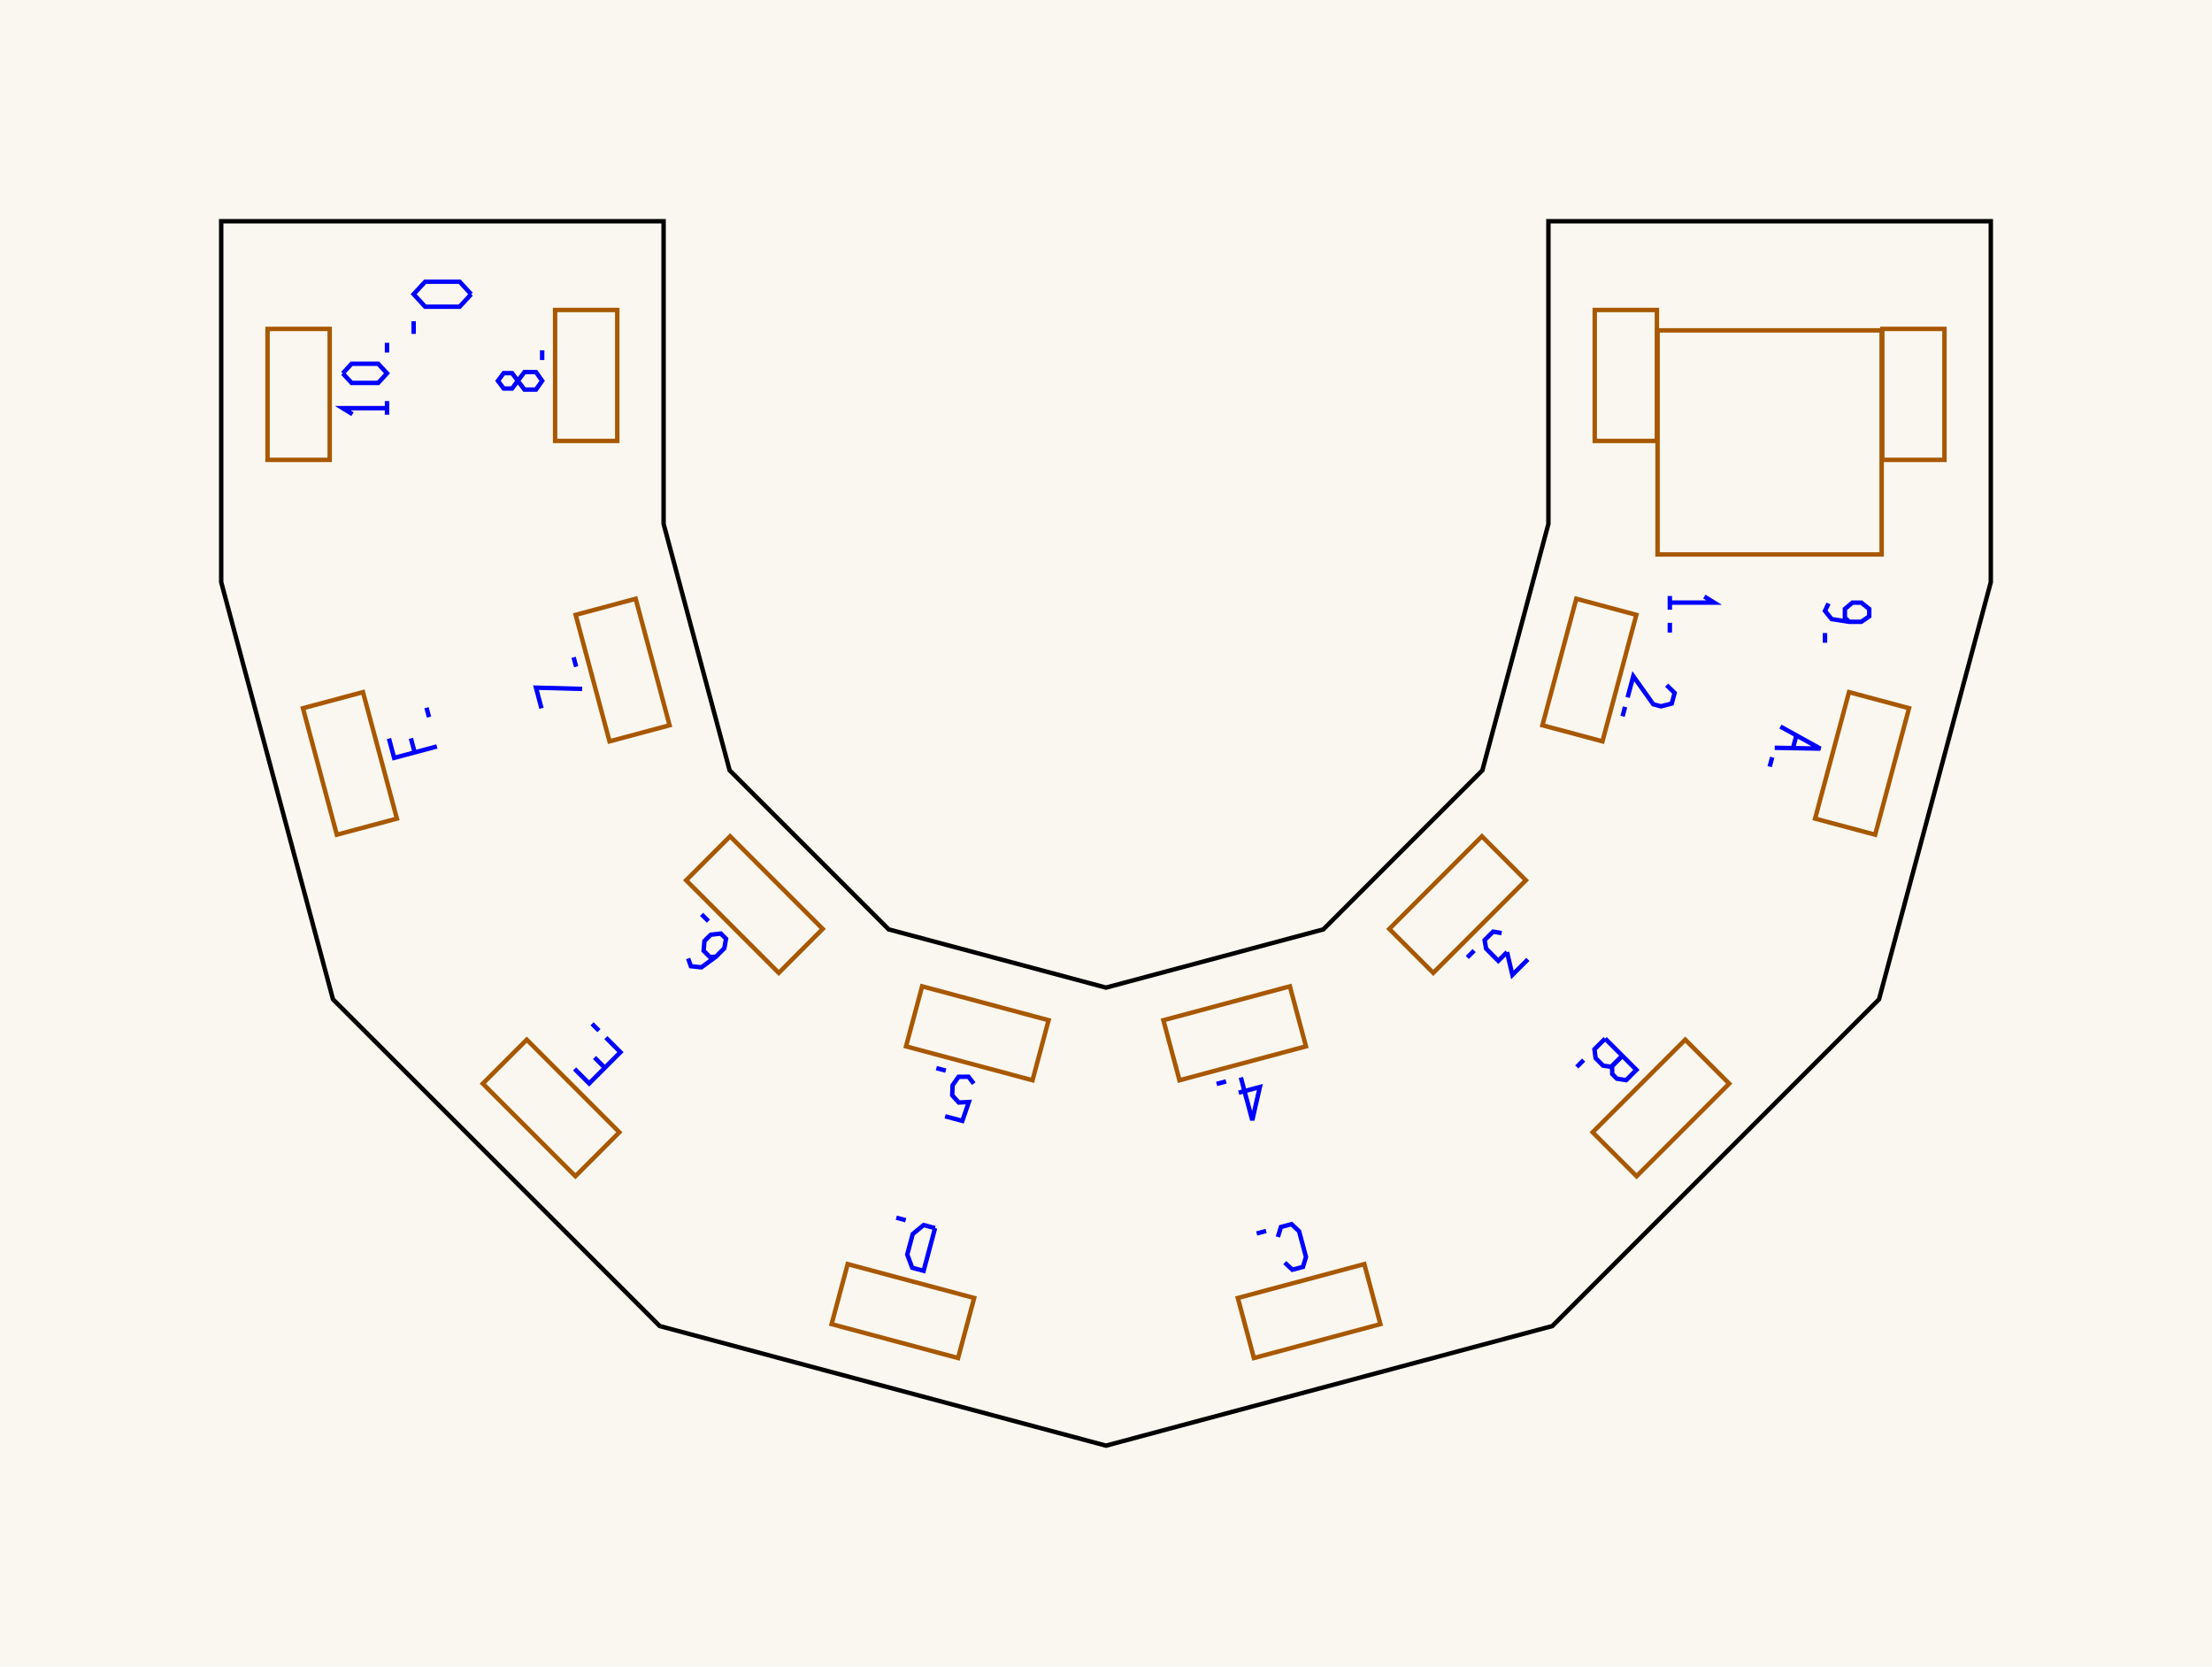
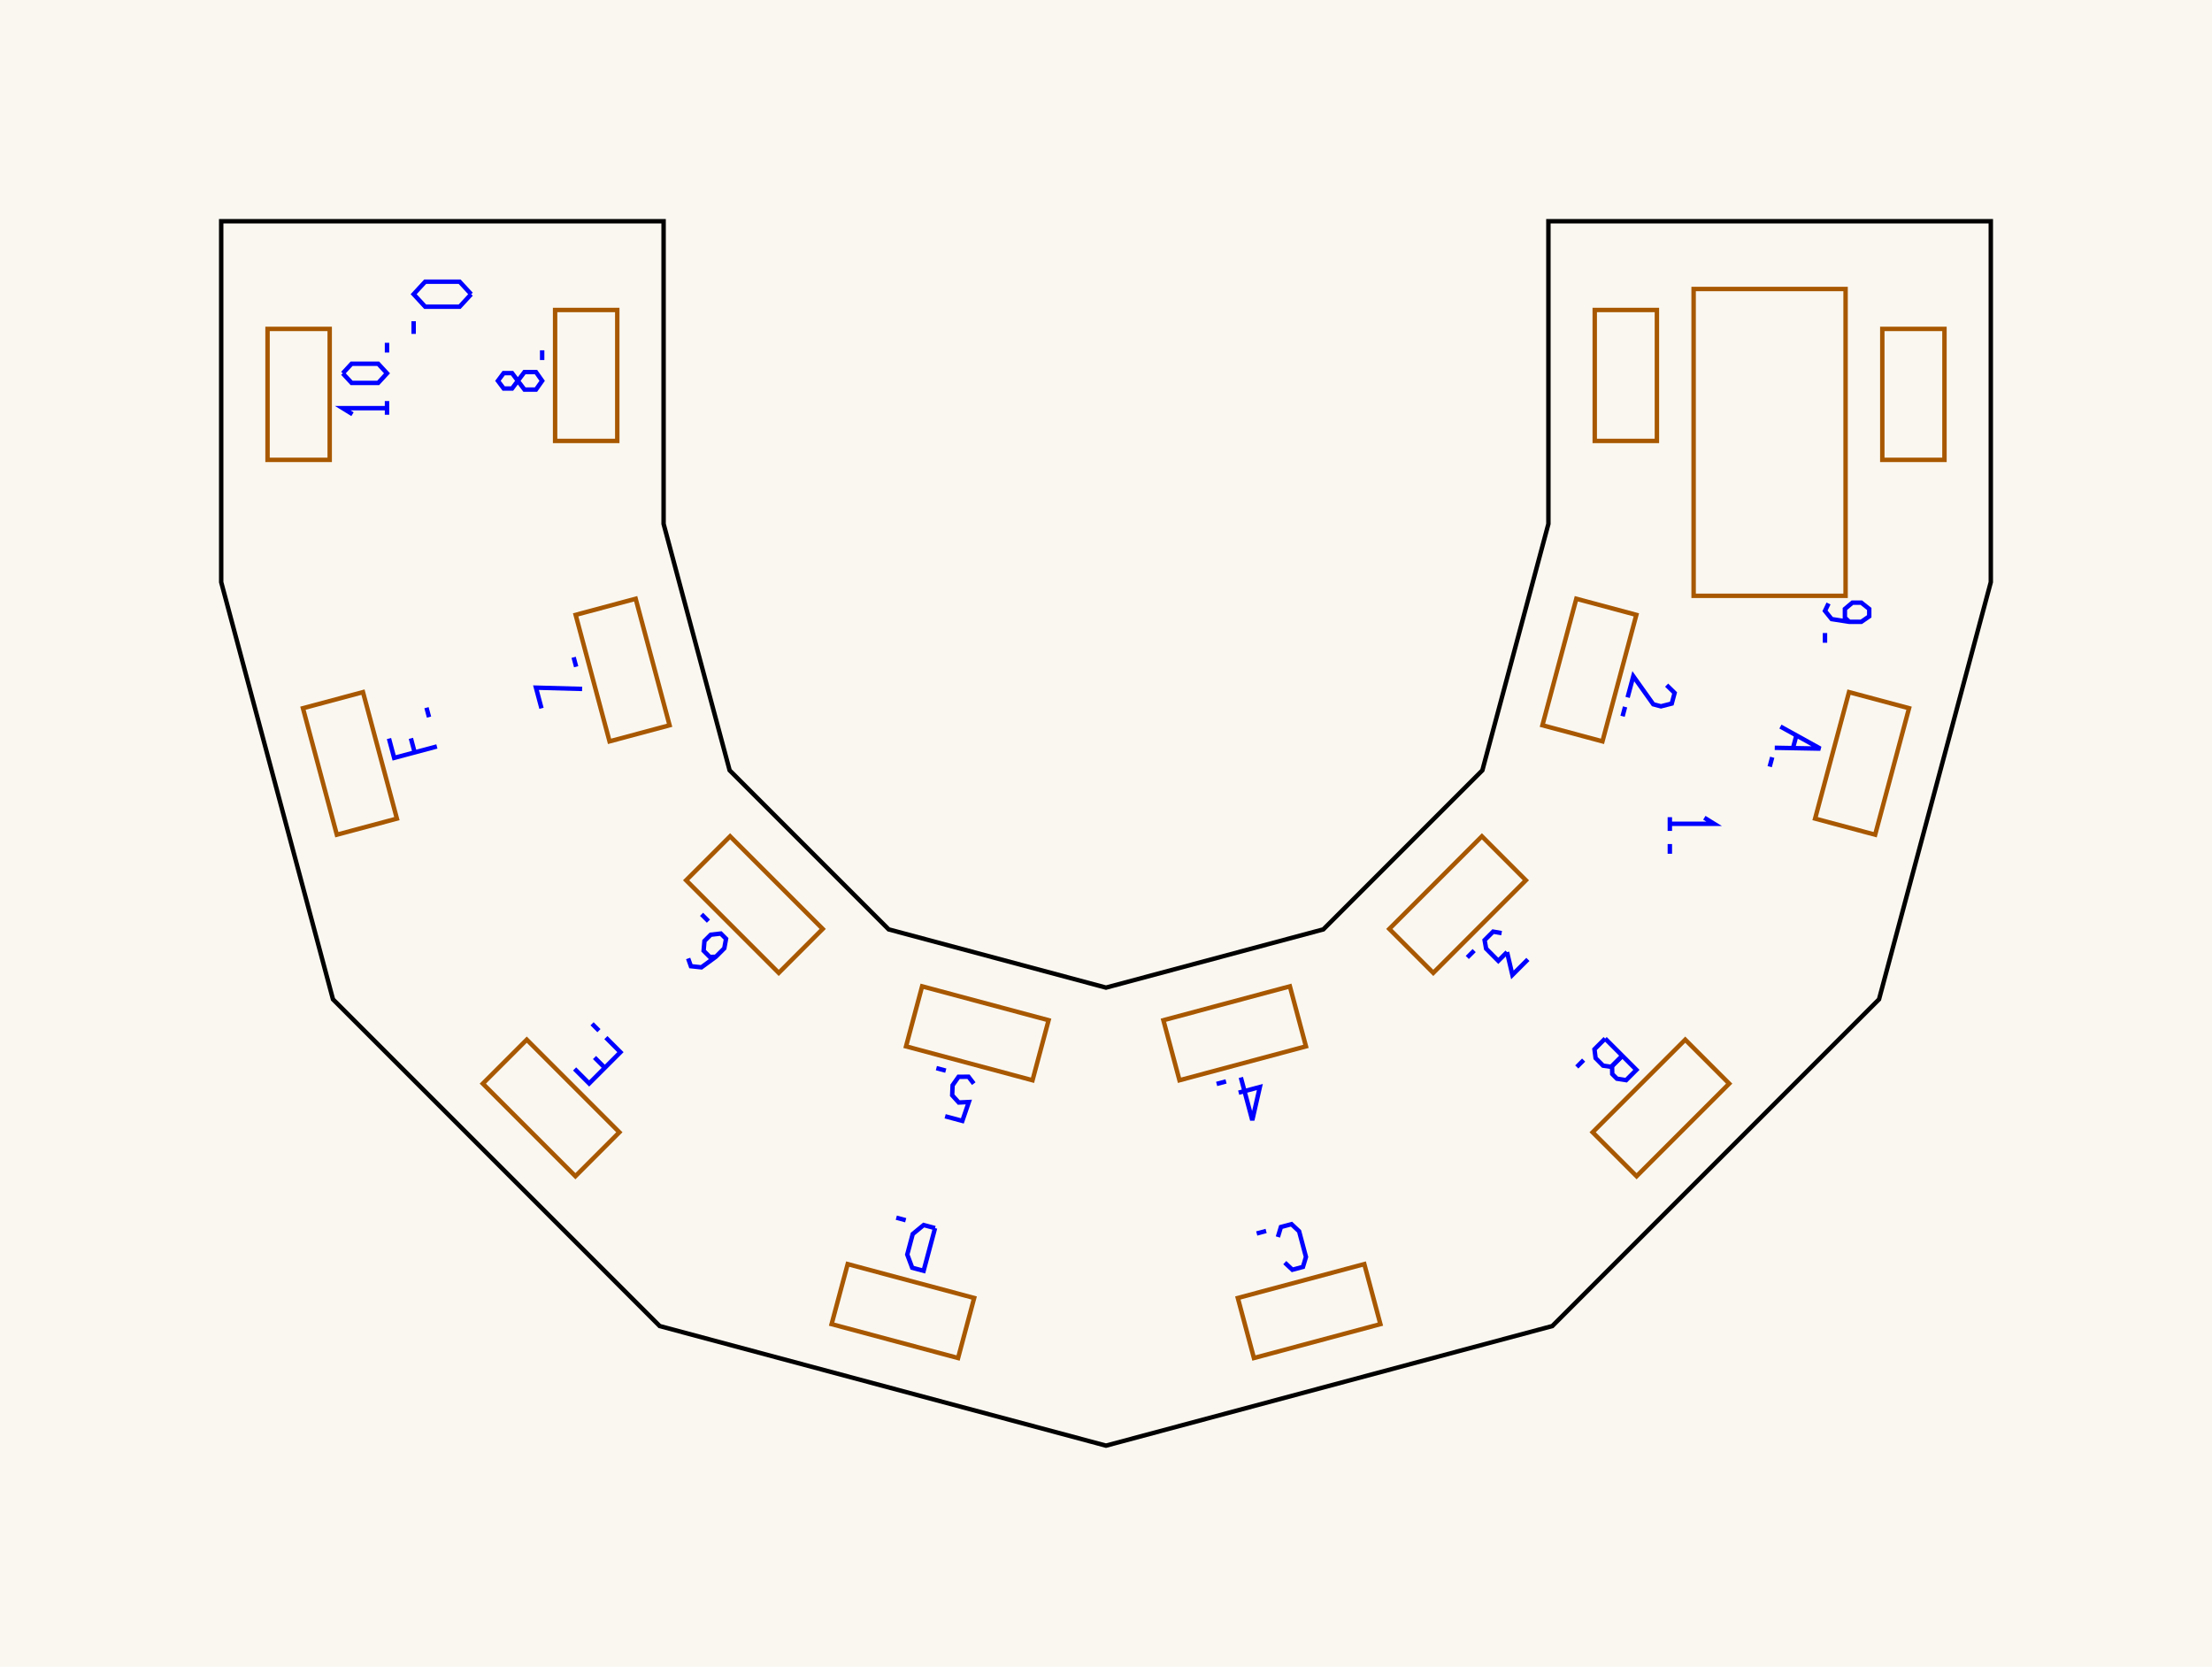
<svg xmlns="http://www.w3.org/2000/svg" width="100.00mm" height="75.35mm" viewBox="0 0 100.00 75.35">
  <rect x="0.0" y="0.0" width="100.0" height="75.35" fill="#faf7f0" />
  <g id="numbers" fill="none" stroke="#0000ff" stroke-width="0.200">
-     <path d="M 77.050,26.968 L 77.490,27.240 L 75.490,27.240" />
-     <path d="M 75.490,26.943 L 75.490,27.563" />
-     <path d="M 75.490,28.156 L 75.490,28.596" />
+     <path d="M 77.050,36.968 L 77.490,37.240 L 75.490,37.240" />
+     <path d="M 75.490,36.943 L 75.490,37.563" />
+     <path d="M 75.490,38.156 L 75.490,38.596" />
    <path d="M 75.345,30.973 L 75.706,31.326 L 75.577,31.805 L 75.088,31.931 L 74.741,31.838 L 73.838,30.569 L 73.581,31.527" />
    <path d="M 73.466,31.956 L 73.353,32.381" />
    <path d="M 69.073,43.372 L 68.372,44.073 L 68.130,43.042" />
    <path d="M 68.130,43.042 L 67.735,43.437 L 67.184,42.885 L 67.116,42.501 L 67.501,42.116 L 67.885,42.184" />
    <path d="M 66.644,42.973 L 66.333,43.284" />
    <path d="M 56.096,48.708 L 56.613,50.640 L 56.956,49.140 L 55.998,49.397" />
    <path d="M 55.427,48.887 L 55.002,49.001" />
    <path d="M 42.728,50.463 L 43.506,50.672 L 43.799,49.819 L 43.344,49.841 L 43.047,49.513 L 43.065,49.063 L 43.334,48.679 L 43.784,48.676 L 44.022,48.988" />
    <path d="M 42.757,48.400 L 42.332,48.287" />
    <path d="M 31.110,43.329 L 31.234,43.679 L 31.709,43.730 L 32.362,43.252 L 32.744,42.870 L 32.823,42.440 L 32.586,42.203 L 32.130,42.256 L 31.847,42.539 L 31.809,42.981 L 32.089,43.262 L 32.362,43.252" />
    <path d="M 32.027,41.644 L 31.716,41.333" />
    <path d="M 24.480,32.021 L 24.230,31.087 L 26.316,31.144" />
    <path d="M 26.047,30.140 L 25.933,29.715" />
    <path d="M 23.410,17.216 L 23.150,17.563 L 22.770,17.563 L 22.510,17.216 L 22.770,16.868 L 23.150,16.868 L 23.410,17.216 L 23.710,17.612 L 24.230,17.612 L 24.510,17.216 L 24.230,16.819 L 23.710,16.819 L 23.410,17.216" />
    <path d="M 24.510,16.276 L 24.510,15.836" />
    <path d="M 82.664,27.281 L 82.504,27.615 L 82.804,27.987 L 83.604,28.111 L 84.144,28.111 L 84.504,27.863 L 84.504,27.529 L 84.144,27.243 L 83.744,27.243 L 83.404,27.529 L 83.404,27.925 L 83.604,28.111" />
    <path d="M 82.504,28.617 L 82.504,29.057" />
    <path d="M 80.490,32.846 L 82.293,33.843 L 80.233,33.805" />
    <path d="M 81.211,33.245 L 81.057,33.820" />
    <path d="M 80.118,34.234 L 80.004,34.659" />
    <path d="M 72.565,46.951 L 73.979,48.365 L 73.515,48.830 L 73.099,48.765 L 72.887,48.553 L 72.878,48.194 L 73.343,47.729" />
    <path d="M 73.343,47.729 L 72.843,48.229 L 72.473,48.175 L 72.134,47.835 L 72.083,47.434 L 72.565,46.951" />
    <path d="M 71.593,47.923 L 71.282,48.234" />
    <path d="M 58.082,57.079 L 58.425,57.401 L 58.904,57.273 L 59.040,56.822 L 58.730,55.663 L 58.387,55.341 L 57.907,55.469 L 57.771,55.920" />
    <path d="M 57.239,55.648 L 56.814,55.762" />
    <path d="M 42.272,55.518 L 41.755,57.449 L 41.239,57.311 L 41.015,56.713 L 41.263,55.786 L 41.757,55.380 L 42.272,55.518" />
    <path d="M 40.945,55.162 L 40.520,55.048" />
    <path d="M 25.977,48.322 L 26.635,48.979 L 28.049,47.565 L 27.391,46.907" />
    <path d="M 27.342,48.272 L 26.877,47.807" />
    <path d="M 27.077,46.593 L 26.766,46.282" />
    <path d="M 17.585,33.388 L 17.819,34.262 L 19.751,33.745" />
    <path d="M 18.746,34.014 L 18.576,33.379" />
    <path d="M 19.395,32.418 L 19.281,31.993" />
    <path d="M 15.936,18.725 L 15.496,18.453 L 17.496,18.453" />
    <path d="M 17.496,18.750 L 17.496,18.130" />
    <path d="M 15.496,16.877 L 15.896,16.443 L 17.096,16.443 L 17.496,16.877 L 17.096,17.311 L 15.896,17.311 L 15.496,16.877" />
    <path d="M 17.496,15.937 L 17.496,15.497" />
    <path d="M 21.300,13.300 L 20.780,13.864 L 19.220,13.864 L 18.700,13.300 L 19.220,12.736 L 20.780,12.736 L 21.300,13.300" />
    <path d="M 18.700,14.522 L 18.700,15.094" />
  </g>
  <g id="slots" fill="none" stroke="#a85800" stroke-width="0.200">
    <path d="M 74.905,14.013 L 74.905,19.933 L 72.095,19.933 L 72.095,14.013 Z" />
    <path d="M 73.976,27.796 L 72.444,33.514 L 69.730,32.787 L 71.262,27.068 Z" />
    <path d="M 68.981,39.795 L 64.795,43.981 L 62.808,41.994 L 66.994,37.808 Z" />
    <path d="M 59.040,47.303 L 53.322,48.835 L 52.595,46.121 L 58.313,44.589 Z" />
    <path d="M 46.678,48.835 L 40.960,47.303 L 41.687,44.589 L 47.405,46.121 Z" />
    <path d="M 35.205,43.981 L 31.019,39.795 L 33.006,37.808 L 37.192,41.994 Z" />
    <path d="M 27.556,33.514 L 26.024,27.796 L 28.738,27.068 L 30.270,32.787 Z" />
    <path d="M 25.095,19.933 L 25.095,14.013 L 27.905,14.013 L 27.905,19.933 Z" />
    <path d="M 87.905,14.869 L 87.905,20.789 L 85.095,20.789 L 85.095,14.869 Z" />
    <path d="M 86.304,32.016 L 84.772,37.734 L 82.057,37.007 L 83.590,31.289 Z" />
    <path d="M 78.173,48.987 L 73.987,53.173 L 72.000,51.186 L 76.186,47.000 Z" />
    <path d="M 62.405,59.860 L 56.687,61.392 L 55.960,58.678 L 61.678,57.146 Z" />
    <path d="M 43.313,61.392 L 37.595,59.860 L 38.322,57.146 L 44.040,58.678 Z" />
    <path d="M 26.013,53.173 L 21.827,48.987 L 23.814,47.000 L 28.000,51.186 Z" />
    <path d="M 15.228,37.734 L 13.696,32.016 L 16.410,31.289 L 17.943,37.007 Z" />
    <path d="M 12.095,20.789 L 12.095,14.869 L 14.905,14.869 L 14.905,20.789 Z" />
-     <path d="M 74.935,25.065 L 85.065,25.065 L 85.065,14.935 L 74.935,14.935 L 74.935,25.065 Z" />
+     <path d="M 76.565,26.935 L 83.435,26.935 L 83.435,13.065 L 76.565,13.065 L 76.565,26.935 Z" />
  </g>
  <g id="outlines" fill="none" stroke="#000000" stroke-width="0.200">
    <path d="M 70.000,10.000 L 70.000,23.683 L 67.015,34.824 L 59.824,42.015 L 50.000,44.647 L 40.176,42.015 L 32.985,34.824 L 30.000,23.683 L 30.000,10.000 L 10.000,10.000 L 10.000,26.317 L 15.053,45.176 L 29.824,59.947 L 50.000,65.353 L 70.176,59.947 L 84.947,45.176 L 90.000,26.317 L 90.000,10.000 Z" />
  </g>
</svg>
